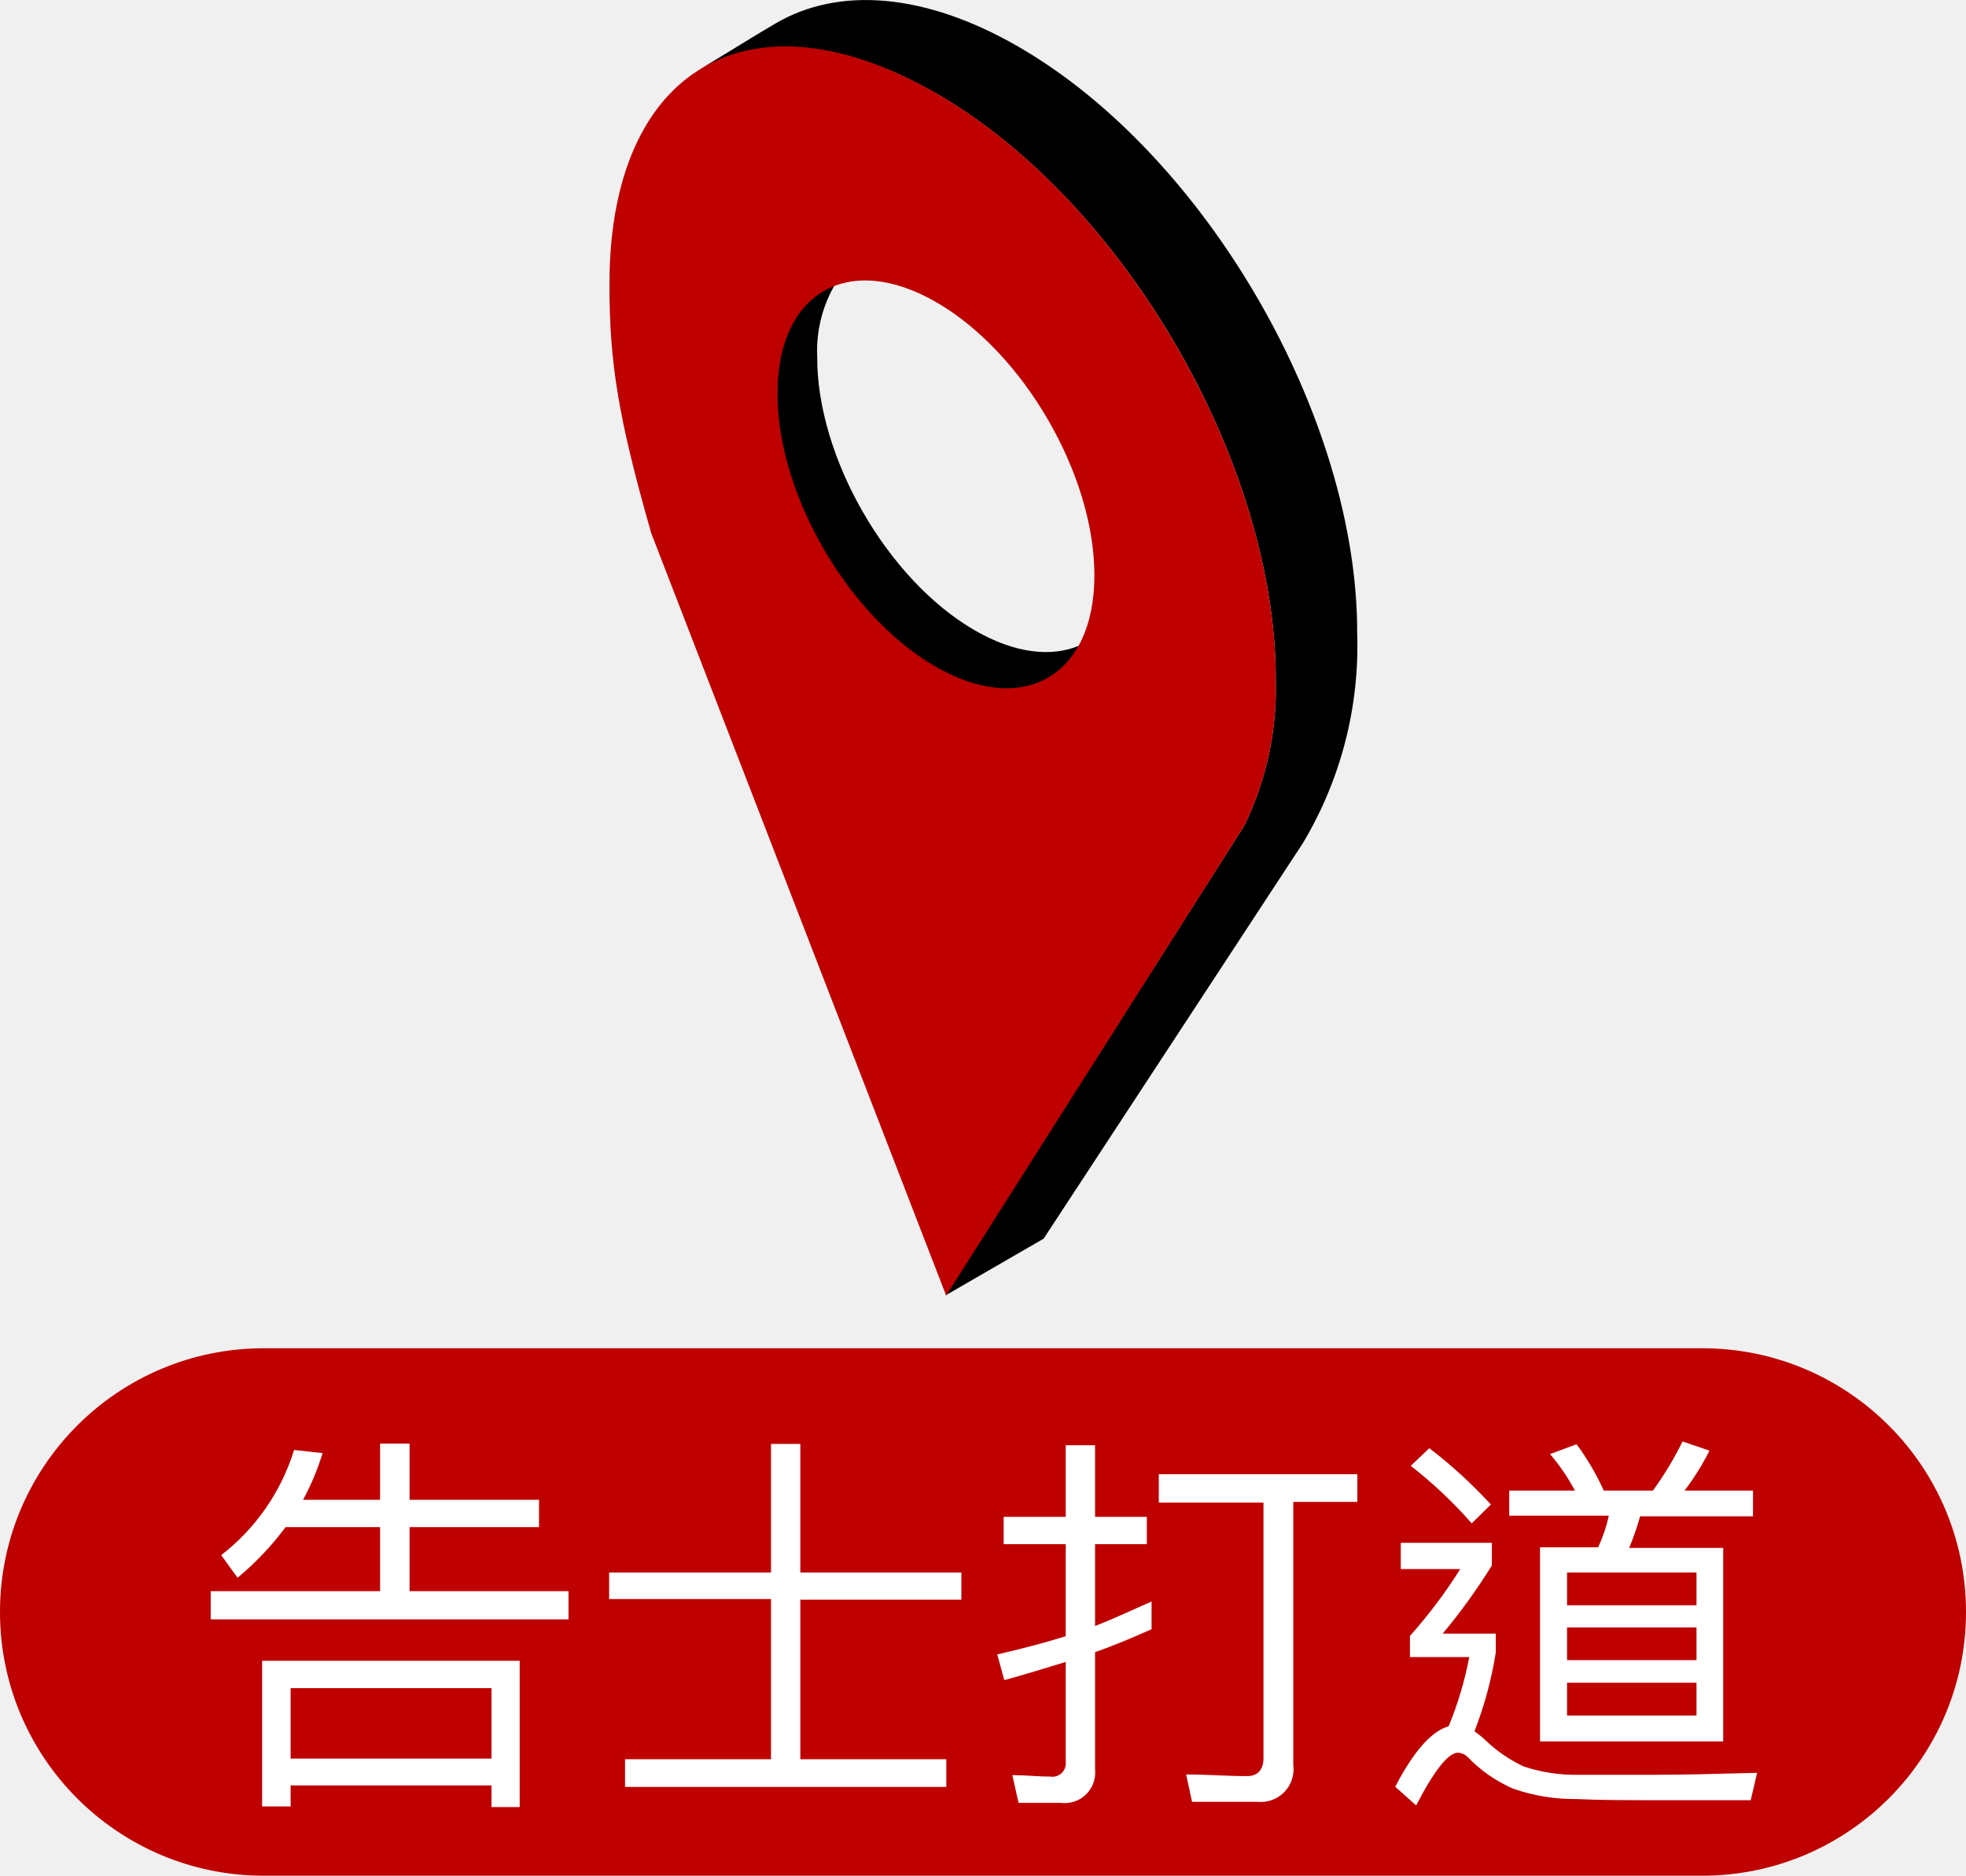
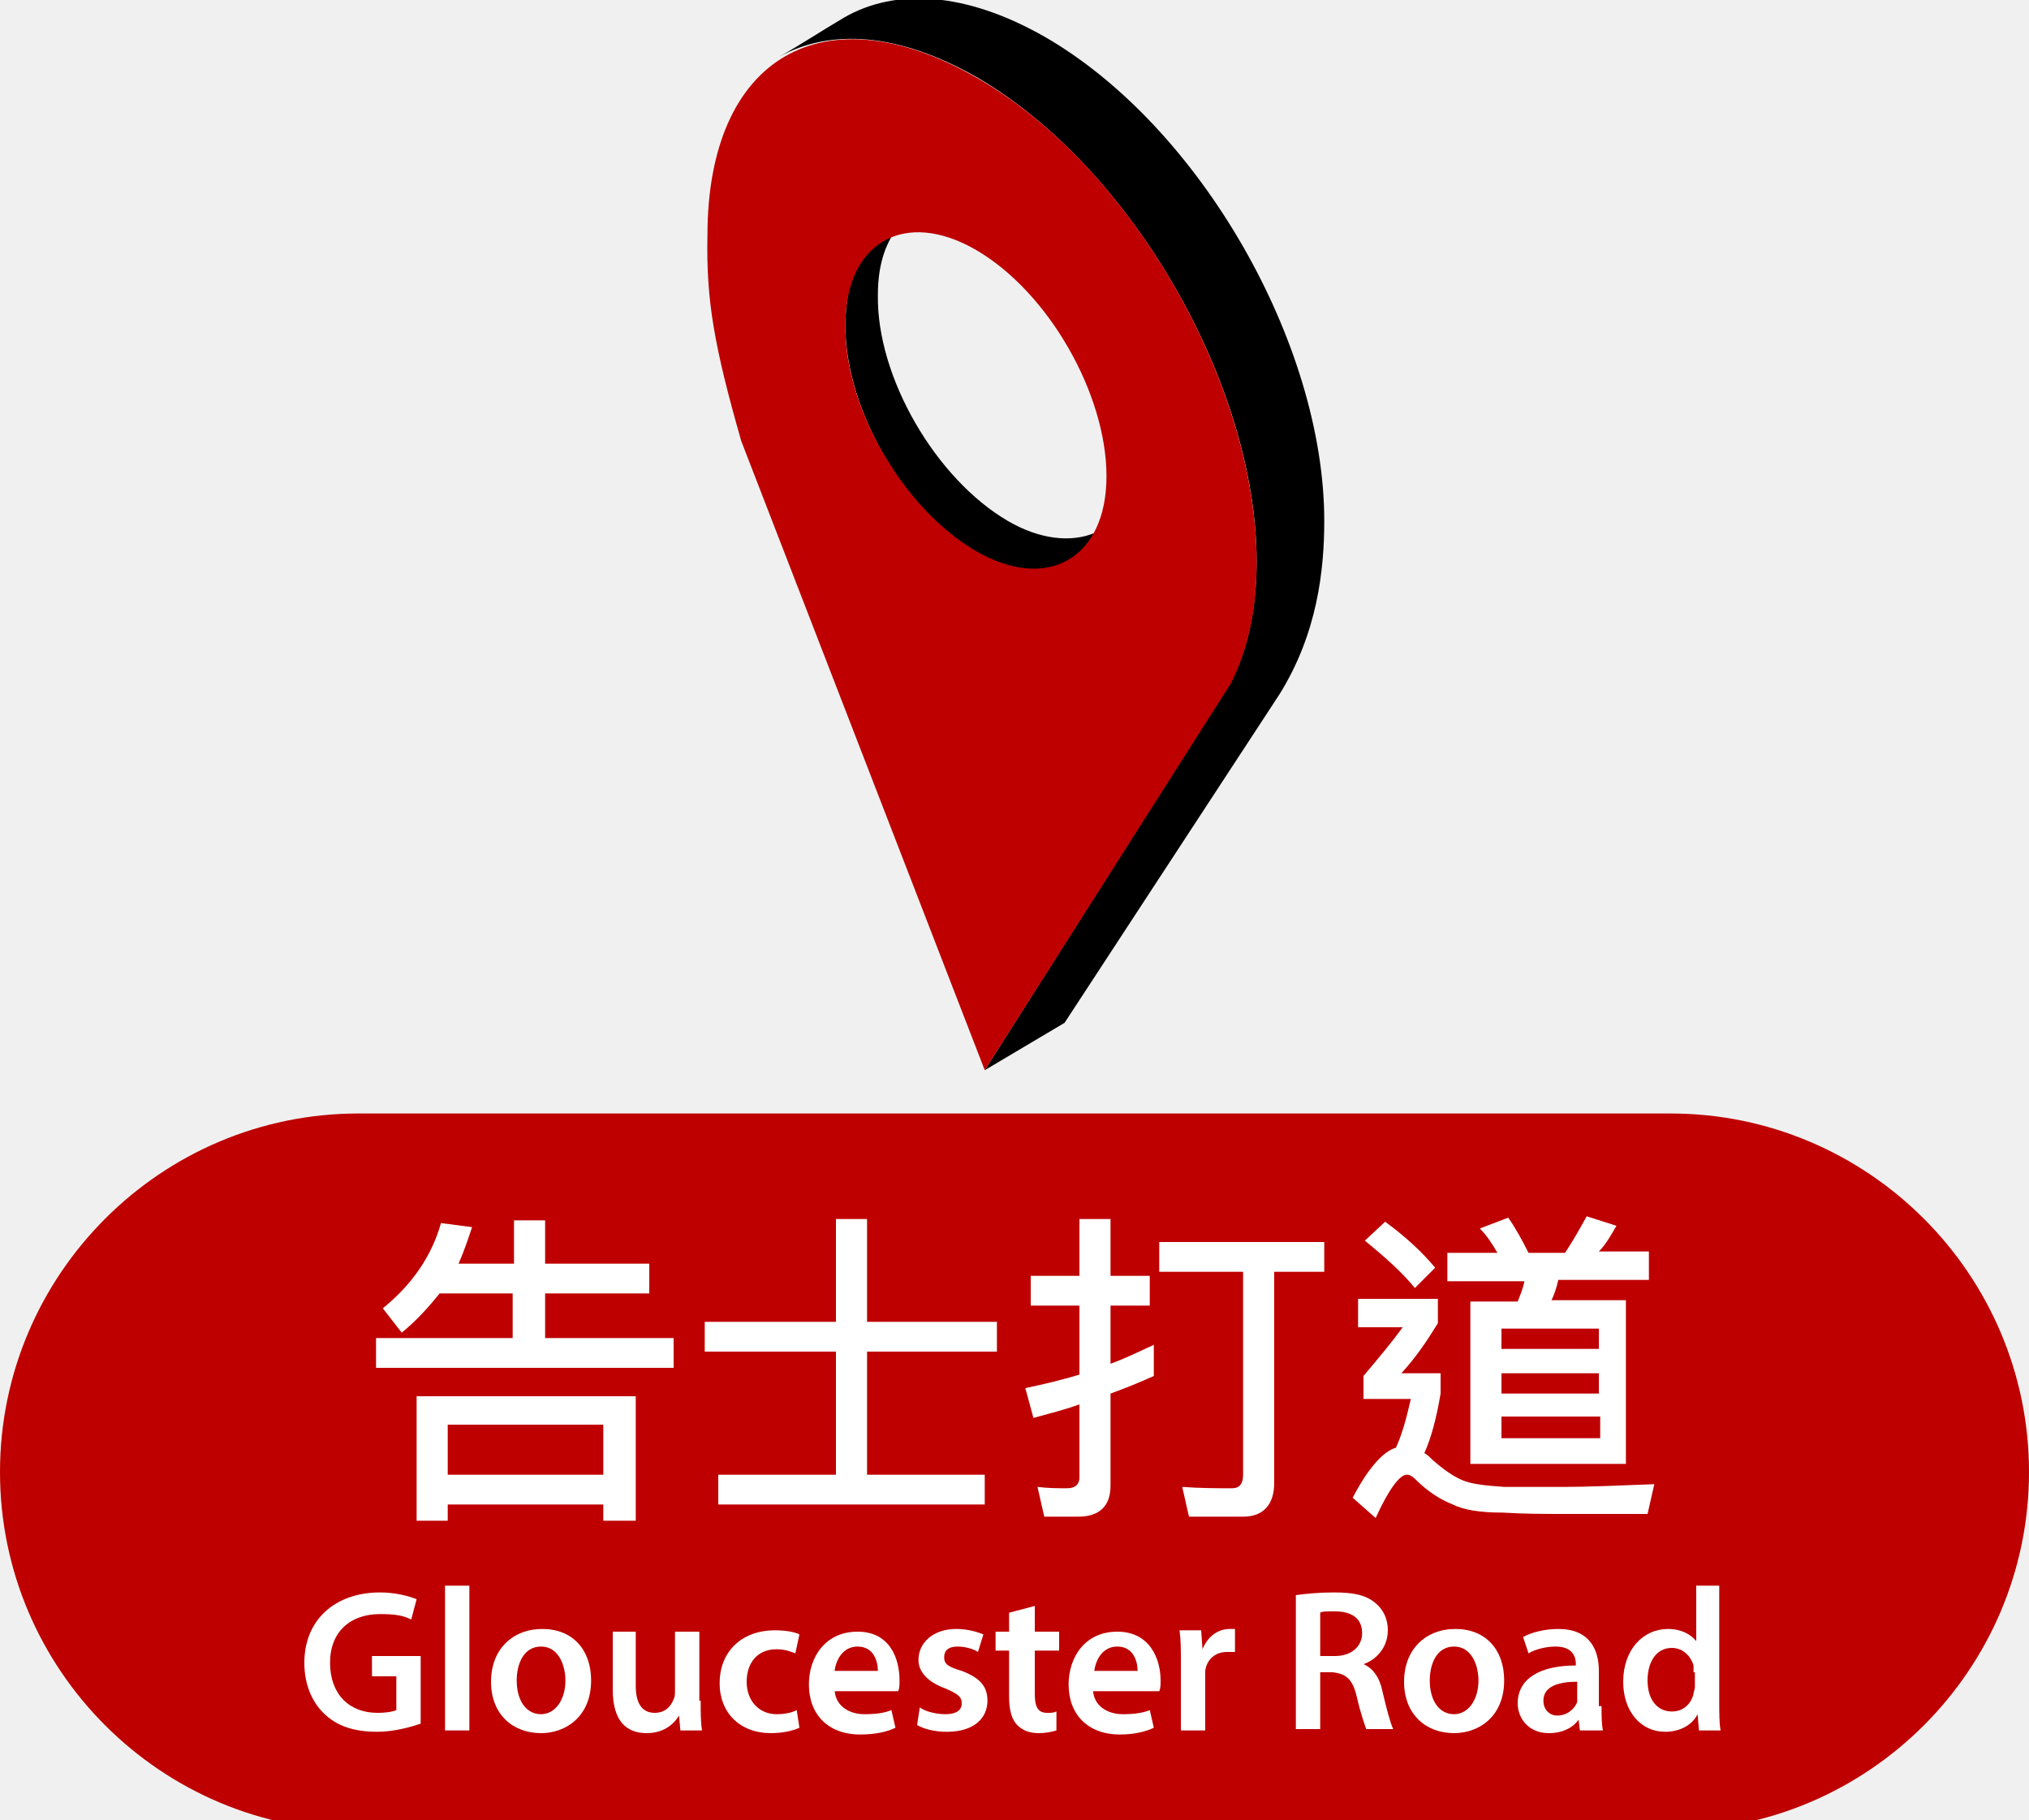
- <svg xmlns="http://www.w3.org/2000/svg" width="120" height="114.51" viewBox="0 0 120 114.51">
-   <g id="Layer_2" data-name="Layer 2">
-     <g id="Pointer">
-       <g>
-         <rect y="82.31" width="120" height="32.2" rx="16.1" style="fill: #be0000" />
-         <g>
-           <path d="M14.5,96.32l-1-1.38a12.94,12.94,0,0,0,4.45-6.42l1.74.19a15.4,15.4,0,0,1-1.19,2.85H23.2V88.13H25v3.43h7.9v1.67H25v3.91H34.7v1.72H12.86V97.14H23.2V93.23H17.43A17.74,17.74,0,0,1,14.5,96.32Zm17.22,14H30V109H17.74v1.28H16v-8.89H31.72ZM30,107.36v-4.3H17.74v4.3Z" style="fill: #fff" />
-           <path d="M47.06,96V88.15h1.79V96h9.83v1.66H48.85v9.74h8.91v1.69H38.15v-1.69h8.91V97.62H37.18V96Z" style="fill: #fff" />
-           <path d="M70.29,99.46c-1.14.51-2.29,1-3.45,1.4V108a1.87,1.87,0,0,1-2.13,2.06H62.17l-.38-1.69c.82,0,1.59.09,2.32.09a.82.82,0,0,0,.94-.91v-6.09c-1.26.38-2.49.77-3.75,1.11L60.87,101c1.4-.32,2.8-.68,4.18-1.11V94.27H61.26V92.6h3.79V88.23h1.79V92.6H70v1.67H66.84v5c1.16-.46,2.31-1,3.45-1.5ZM82.85,90v1.69H78.94v16.06A2,2,0,0,1,76.76,110h-4l-.36-1.67c1.3,0,2.54.1,3.72.1.65,0,1-.39,1-1.11V91.73H70.73V90Z" style="fill: #fff" />
-           <path d="M91.06,94.19v1.38a36.73,36.73,0,0,1-3,4.16h3.24v1.15A23.36,23.36,0,0,1,90,105.69c.2.15.41.31.63.51A8.58,8.58,0,0,0,93,107.84a10.07,10.07,0,0,0,3.31.51l4.61,0c1.62,0,3.72-.05,6.33-.12l-.39,1.67h-5.72c-1.86,0-3.5,0-4.93-.07a11.35,11.35,0,0,1-3.84-.63,8.5,8.5,0,0,1-2.78-1.93A.92.92,0,0,0,89,107c-.6,0-1.45,1.07-2.56,3.22l-1.28-1.14q1.69-3.25,3.26-3.69a21.57,21.57,0,0,0,1.26-4.23H86.06V99.87a30.44,30.44,0,0,0,3.07-4.08H85.5v-1.6ZM91,91.85,89.83,93a26.9,26.9,0,0,0-3.72-3.51l1.13-1.08A28.67,28.67,0,0,1,91,91.85ZM96.13,91a12.39,12.39,0,0,0-1.52-2.23l1.62-.6A15.41,15.41,0,0,1,97.89,91h3A20.68,20.68,0,0,0,102.7,88l1.64.56A15,15,0,0,1,102.82,91H107v1.57h-6.89a17.57,17.57,0,0,1-.67,1.93h5.74v11.81H94V94.46h3.55a9.33,9.33,0,0,0,.65-1.93H92.12V91Zm7.42,7V96h-7.9v2Zm0,3.35v-2h-7.9v2Zm0,1.38h-7.9v2h7.9Z" style="fill: #fff" />
-         </g>
-         <g>
-           <path d="M59.51,38.49c-5.34-3.08-9.65-10.56-9.63-16.7a8.06,8.06,0,0,1,1.36-4.86c-2.36.72-3.8,3.36-3.81,7.17,0,6.14,4.3,13.62,9.64,16.7,3.89,2.25,7.25,1.53,8.79-1.38C64.16,40.13,61.94,39.89,59.51,38.49Z" />
-           <path d="M57.19,5.73C51.42,2.4,46.38,2.09,42.61,4.28c1.58-.91,3.13-1.92,4.78-2.88,3.78-2.19,9-1.88,14.77,1.45C73.62,9.46,82.88,25.5,82.84,38.67a23.45,23.45,0,0,1-3.32,12.81L63.7,75.62l-6,3.47L75.94,50.42a19.06,19.06,0,0,0,1.93-8.87C77.91,28.39,68.65,12.35,57.19,5.73Z" />
-         </g>
-         <path d="M77.87,41.55a19.06,19.06,0,0,1-1.93,8.87L57.75,79.09l-18-46.54c-2-7-2.56-10.41-2.55-15.21,0-13.17,8.57-18.22,20-11.61S77.91,28.39,77.87,41.55Zm-20.78-.86c5.35,3.09,9.69.61,9.71-5.53s-4.3-13.62-9.65-16.71-9.68-.6-9.7,5.54,4.3,13.62,9.64,16.7h0" style="fill: #be0000" />
-       </g>
-     </g>
+ <svg xmlns="http://www.w3.org/2000/svg" version="1.1" id="Layer_1" x="0px" y="0px" width="150px" height="134.5px" viewBox="0 0 150 134.5" style="enable-background:new 0 0 150 134.5;" xml:space="preserve">
+   <path style="fill:#BE0000;" d="M123.5,135.3h-97C11.9,135.3,0,123.4,0,108.8v0c0-14.6,11.9-26.5,26.5-26.5h97  c14.6,0,26.5,11.9,26.5,26.5v0C150,123.4,138.1,135.3,123.5,135.3z" />
+   <g>
+     <path style="fill:#FFFFFF;" d="M29.7,98.5l-1.4-1.8c2.1-1.7,3.6-3.8,4.3-6.3l2.3,0.3c-0.3,0.9-0.6,1.8-1,2.7h4.1v-3.2h2.3v3.2h7.7   v2.2h-7.7v3.3h9.5v2.2h-22v-2.2h10.1v-3.3h-5.4C31.7,96.6,30.8,97.6,29.7,98.5z M46.9,112.4h-2.3v-1.2H33.1v1.2h-2.3v-9.2h16.2   V112.4z M44.6,109v-3.7H33.1v3.7H44.6z" />
+     <path style="fill:#FFFFFF;" d="M61.8,97.7v-7.6h2.3v7.6h9.6v2.2h-9.6v9.1h8.7v2.2H53.1V109h8.7v-9.1h-9.7v-2.2H61.8z" />
+     <path style="fill:#FFFFFF;" d="M85.3,101.7c-1.1,0.5-2.1,0.9-3.2,1.3v6.8c0,1.5-0.8,2.3-2.4,2.3h-2.5l-0.5-2.2   c0.8,0.1,1.5,0.1,2.2,0.1c0.6,0,0.9-0.3,0.9-0.8v-5.4c-1.1,0.4-2.3,0.7-3.4,1l-0.6-2.2c1.4-0.3,2.7-0.6,4-1v-5.1h-3.6v-2.2h3.6   v-4.2h2.3v4.2H85v2.2h-2.9v4.3c1.1-0.4,2.1-0.9,3.2-1.4V101.7z M97.9,91.8V94h-3.7v15.6c0,1.6-0.8,2.5-2.3,2.5h-4l-0.5-2.2   c1.3,0.1,2.6,0.1,3.7,0.1c0.5,0,0.8-0.3,0.8-1V94h-6.2v-2.2H97.9z" />
+     <path style="fill:#FFFFFF;" d="M106.3,96v1.8c-0.8,1.3-1.6,2.5-2.7,3.7h2.9v1.5c-0.3,1.8-0.7,3.3-1.2,4.4c0.2,0.1,0.4,0.3,0.6,0.5   c0.8,0.7,1.5,1.2,2.2,1.5c0.7,0.3,1.7,0.4,3.1,0.5c1.3,0,2.8,0,4.5,0c1.7,0,3.9-0.1,6.6-0.2l-0.5,2.2H116c-1.7,0-3.3,0-4.9-0.1   c-1.7,0-2.9-0.2-3.7-0.6c-1-0.4-1.9-1-2.8-1.9c-0.2-0.2-0.4-0.3-0.6-0.3c-0.5,0-1.3,1-2.3,3.2l-1.7-1.5c1.1-2.1,2.2-3.4,3.2-3.7   c0.5-1.1,0.8-2.3,1.1-3.6h-3.5v-1.7c1.1-1.3,2.1-2.5,2.9-3.6h-3.3V96H106.3z M106.1,93.7l-1.5,1.5c-0.9-1.1-2.1-2.2-3.7-3.5   l1.5-1.4C103.9,91.4,105.1,92.5,106.1,93.7z M110.7,92.6c-0.4-0.7-0.8-1.3-1.3-1.8l2.1-0.8c0.5,0.7,1,1.6,1.5,2.6h2.7   c0.6-0.9,1.1-1.8,1.6-2.7l2.2,0.7c-0.4,0.7-0.8,1.4-1.3,1.9h3.7v2.1h-6.7c-0.1,0.5-0.3,1.1-0.5,1.5h5.5v12.1h-11.5V96.2h3.5   c0.2-0.5,0.4-1,0.5-1.5H107v-2.1H110.7z M118.2,99.7v-1.5H111v1.5H118.2z M118.2,103v-1.5H111v1.5H118.2z M118.2,104.7H111v1.6h7.3   V104.7z" />
+     <path style="fill:#FFFFFF;" d="M31.1,127.4c-0.6,0.2-1.9,0.6-3.2,0.6c-1.7,0-3-0.4-4-1.4c-0.9-0.9-1.4-2.2-1.4-3.7   c0-3.2,2.3-5.2,5.6-5.2c1.2,0,2.2,0.3,2.7,0.5l-0.4,1.5c-0.6-0.3-1.2-0.4-2.3-0.4c-2.2,0-3.7,1.3-3.7,3.6c0,2.3,1.4,3.7,3.5,3.7   c0.7,0,1.2-0.1,1.4-0.2v-2.5h-1.8v-1.5h3.6V127.4z" />
+     <path style="fill:#FFFFFF;" d="M32.9,117.2h1.8v10.7h-1.8V117.2z" />
+     <path style="fill:#FFFFFF;" d="M40,128.1c-2.1,0-3.7-1.4-3.7-3.8c0-2.4,1.6-3.9,3.8-3.9c2.2,0,3.6,1.5,3.6,3.8   C43.7,126.9,41.8,128.1,40,128.1L40,128.1z M40,126.7c1,0,1.8-1,1.8-2.5c0-1.1-0.5-2.5-1.8-2.5c-1.3,0-1.8,1.3-1.8,2.5   C38.2,125.7,38.9,126.7,40,126.7L40,126.7z" />
+     <path style="fill:#FFFFFF;" d="M51.8,125.7c0,0.9,0,1.6,0.1,2.2h-1.6l-0.1-1.1h0c-0.3,0.5-1,1.3-2.4,1.3s-2.5-0.8-2.5-3.2v-4.3H47   v4c0,1.2,0.4,2,1.4,2c0.8,0,1.2-0.5,1.4-1c0.1-0.2,0.1-0.4,0.1-0.6v-4.4h1.8V125.7z" />
+     <path style="fill:#FFFFFF;" d="M59.1,127.7c-0.4,0.2-1.2,0.4-2.1,0.4c-2.3,0-3.8-1.5-3.8-3.7c0-2.2,1.5-3.9,4.1-3.9   c0.7,0,1.4,0.1,1.8,0.3l-0.3,1.4c-0.3-0.1-0.7-0.3-1.4-0.3c-1.4,0-2.2,1-2.2,2.4c0,1.5,1,2.4,2.2,2.4c0.6,0,1.1-0.1,1.5-0.3   L59.1,127.7z" />
+     <path style="fill:#FFFFFF;" d="M61.7,124.8c0,1.3,1.1,1.9,2.2,1.9c0.9,0,1.5-0.1,2-0.3l0.3,1.3c-0.6,0.3-1.5,0.5-2.6,0.5   c-2.4,0-3.8-1.5-3.8-3.7c0-2,1.2-3.9,3.6-3.9c2.4,0,3.1,2,3.1,3.6c0,0.3,0,0.6-0.1,0.8H61.7z M64.9,123.5c0-0.7-0.3-1.8-1.5-1.8   c-1.1,0-1.6,1-1.7,1.8H64.9z" />
+     <path style="fill:#FFFFFF;" d="M68,126.2c0.4,0.3,1.2,0.5,1.9,0.5c0.8,0,1.2-0.3,1.2-0.8c0-0.5-0.3-0.7-1.2-1.1   c-1.4-0.5-2-1.3-2-2.1c0-1.3,1.1-2.3,2.8-2.3c0.8,0,1.5,0.2,2,0.4l-0.4,1.3c-0.3-0.2-0.9-0.4-1.5-0.4c-0.7,0-1,0.3-1,0.8   c0,0.5,0.3,0.7,1.3,1c1.3,0.5,1.9,1.1,1.9,2.2c0,1.3-1,2.3-3,2.3c-0.9,0-1.7-0.2-2.2-0.5L68,126.2z" />
+     <path style="fill:#FFFFFF;" d="M76.5,118.7v1.9h1.8v1.4h-1.8v3.2c0,0.9,0.2,1.4,0.9,1.4c0.3,0,0.5,0,0.7-0.1l0,1.4   c-0.3,0.1-0.8,0.2-1.3,0.2c-0.7,0-1.2-0.2-1.6-0.6c-0.4-0.4-0.6-1.1-0.6-2.1V122h-1v-1.4h1v-1.4L76.5,118.7z" />
+     <path style="fill:#FFFFFF;" d="M80.8,124.8c0,1.3,1.1,1.9,2.2,1.9c0.9,0,1.5-0.1,2-0.3l0.3,1.3c-0.6,0.3-1.5,0.5-2.5,0.5   c-2.4,0-3.8-1.5-3.8-3.7c0-2,1.2-3.9,3.6-3.9c2.4,0,3.2,2,3.2,3.6c0,0.3,0,0.6-0.1,0.8H80.8z M84.1,123.5c0-0.7-0.3-1.8-1.5-1.8   c-1.1,0-1.6,1-1.7,1.8H84.1z" />
+     <path style="fill:#FFFFFF;" d="M87.3,122.9c0-1,0-1.7-0.1-2.4h1.6l0.1,1.4h0c0.4-1,1.2-1.5,2-1.5c0.2,0,0.3,0,0.4,0v1.7   c-0.2,0-0.3,0-0.6,0c-0.9,0-1.5,0.6-1.6,1.4c0,0.2,0,0.4,0,0.6v3.8h-1.8V122.9z" />
+     <path style="fill:#FFFFFF;" d="M95.8,117.9c0.7-0.1,1.7-0.2,2.8-0.2c1.5,0,2.4,0.2,3.1,0.8c0.6,0.5,0.9,1.2,0.9,2   c0,1.3-0.9,2.2-1.8,2.5v0c0.7,0.3,1.2,1,1.4,2c0.3,1.3,0.6,2.4,0.8,2.8H101c-0.1-0.3-0.4-1.1-0.7-2.4c-0.3-1.3-0.8-1.7-1.8-1.8   h-0.9v4.2h-1.8V117.9z M97.6,122.4h1.1c1.2,0,2-0.7,2-1.7c0-1.1-0.8-1.6-2-1.6c-0.6,0-1,0-1.1,0.1V122.4z" />
+     <path style="fill:#FFFFFF;" d="M107.5,128.1c-2.1,0-3.7-1.4-3.7-3.8c0-2.4,1.6-3.9,3.8-3.9c2.2,0,3.6,1.5,3.6,3.8   C111.2,126.9,109.3,128.1,107.5,128.1L107.5,128.1z M107.5,126.7c1,0,1.8-1,1.8-2.5c0-1.1-0.5-2.5-1.8-2.5c-1.3,0-1.8,1.3-1.8,2.5   C105.7,125.7,106.4,126.7,107.5,126.7L107.5,126.7z" />
+     <path style="fill:#FFFFFF;" d="M118.4,126.1c0,0.7,0,1.3,0.1,1.8h-1.7l-0.1-0.8h0c-0.4,0.6-1.2,1-2.2,1c-1.5,0-2.3-1.1-2.3-2.2   c0-1.8,1.6-2.8,4.3-2.8V123c0-0.5-0.2-1.3-1.5-1.3c-0.7,0-1.5,0.2-2,0.5l-0.4-1.2c0.5-0.3,1.5-0.6,2.6-0.6c2.3,0,3,1.5,3,3.1V126.1   z M116.6,124.3c-1.3,0-2.5,0.3-2.5,1.4c0,0.7,0.5,1.1,1,1.1c0.8,0,1.3-0.5,1.5-1c0-0.1,0-0.3,0-0.4V124.3z" />
+     <path style="fill:#FFFFFF;" d="M127.1,117.2v8.6c0,0.7,0,1.6,0.1,2.1h-1.6l-0.1-1.2h0c-0.4,0.8-1.3,1.3-2.4,1.3   c-1.8,0-3.1-1.5-3.1-3.7c0-2.4,1.5-3.9,3.3-3.9c1,0,1.7,0.4,2.1,0.9h0v-4.1H127.1z M125.2,123.6c0-0.1,0-0.3,0-0.5   c-0.2-0.7-0.8-1.3-1.6-1.3c-1.2,0-1.8,1.1-1.8,2.4c0,1.4,0.7,2.3,1.8,2.3c0.8,0,1.4-0.5,1.6-1.3c0-0.2,0.1-0.3,0.1-0.5V123.6z" />
  </g>
+   <g>
+     <path d="M74.5,38.5c-5.3-3.1-9.7-10.6-9.6-16.7c0-2.1,0.5-3.7,1.4-4.9c-2.4,0.7-3.8,3.4-3.8,7.2c0,6.1,4.3,13.6,9.6,16.7   c3.9,2.2,7.2,1.5,8.8-1.4C79.2,40.1,76.9,39.9,74.5,38.5z" />
+     <path d="M72.2,5.7c-5.8-3.3-10.8-3.6-14.6-1.5c1.6-0.9,3.1-1.9,4.8-2.9c3.8-2.2,9-1.9,14.8,1.4c11.5,6.6,20.7,22.7,20.7,35.8   c0,3.6-0.5,8.3-3.3,12.8L78.7,75.6l-5.9,3.5l18.2-28.7c1.2-2.3,1.9-5.3,1.9-8.9C92.9,28.4,83.6,12.3,72.2,5.7z" />
+   </g>
+   <path style="fill:#BE0000;" d="M92.9,41.6c0,3.6-0.7,6.5-1.9,8.9L72.8,79.1l-18-46.5c-2-7-2.6-10.4-2.5-15.2  c0-13.2,8.6-18.2,20-11.6C83.6,12.3,92.9,28.4,92.9,41.6z M72.1,40.7c5.3,3.1,9.7,0.6,9.7-5.5c0-6.1-4.3-13.6-9.6-16.7  c-5.3-3.1-9.7-0.6-9.7,5.5C62.4,30.1,66.8,37.6,72.1,40.7L72.1,40.7" />
</svg>
